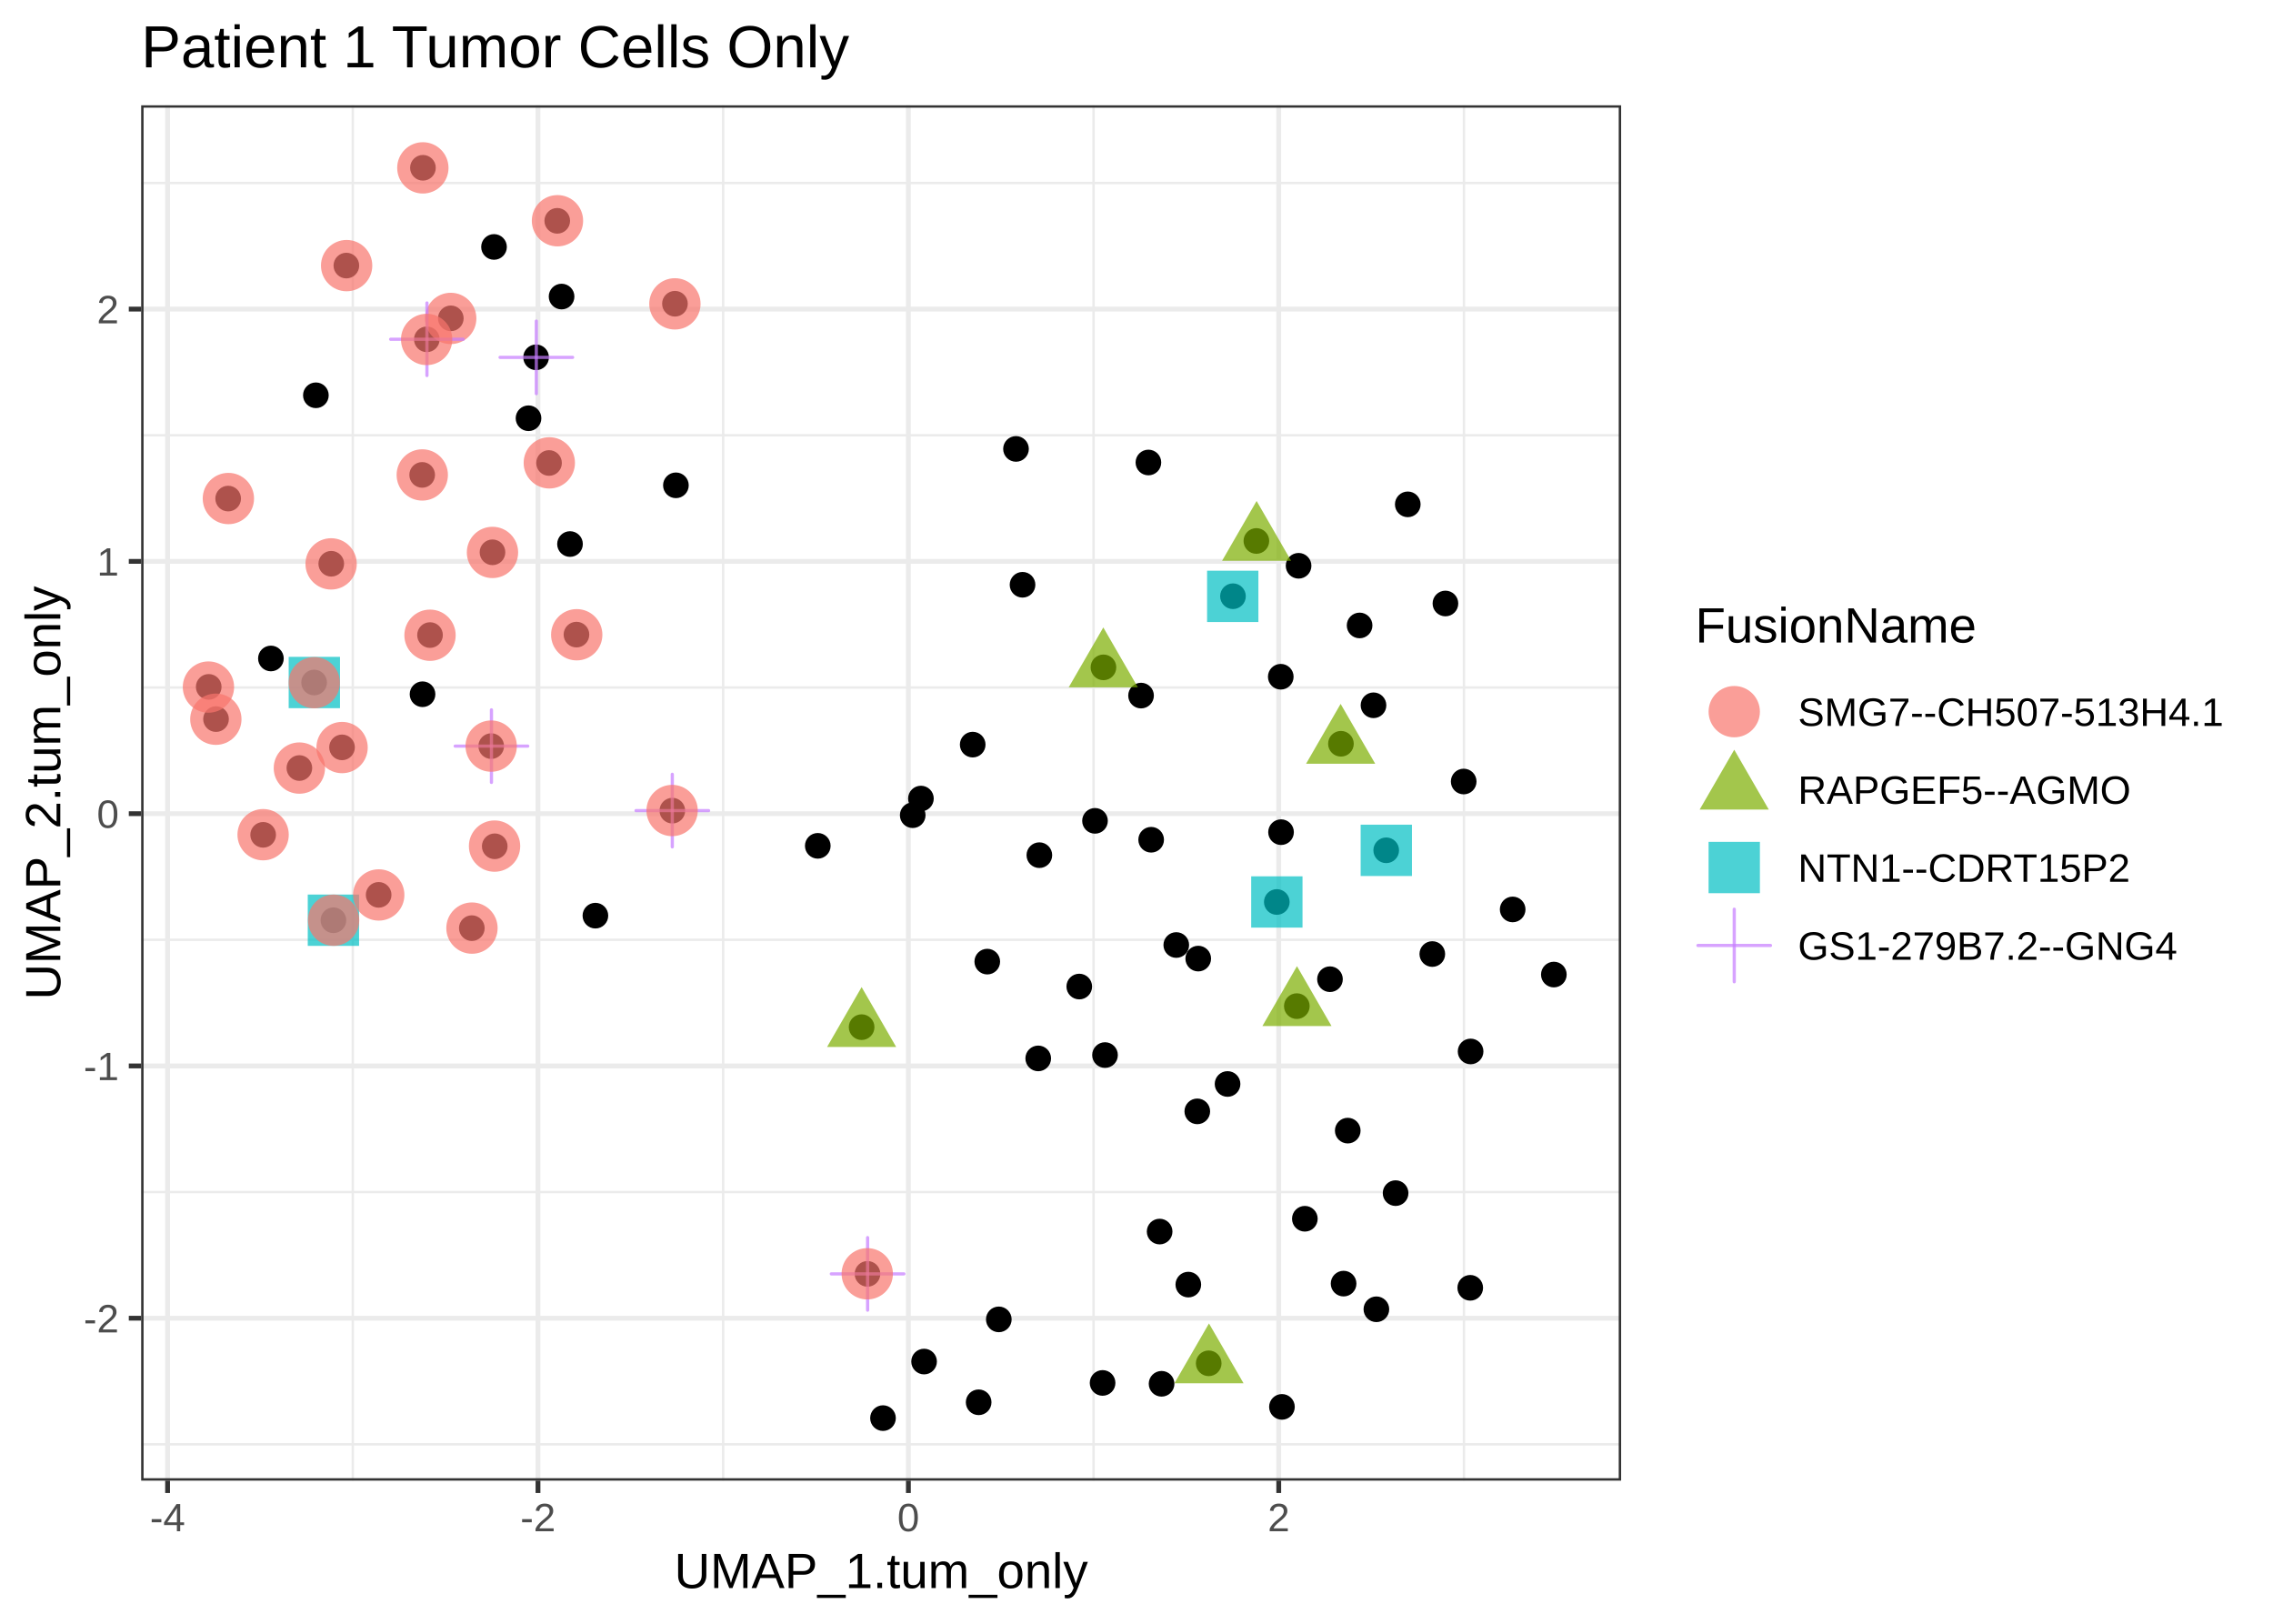
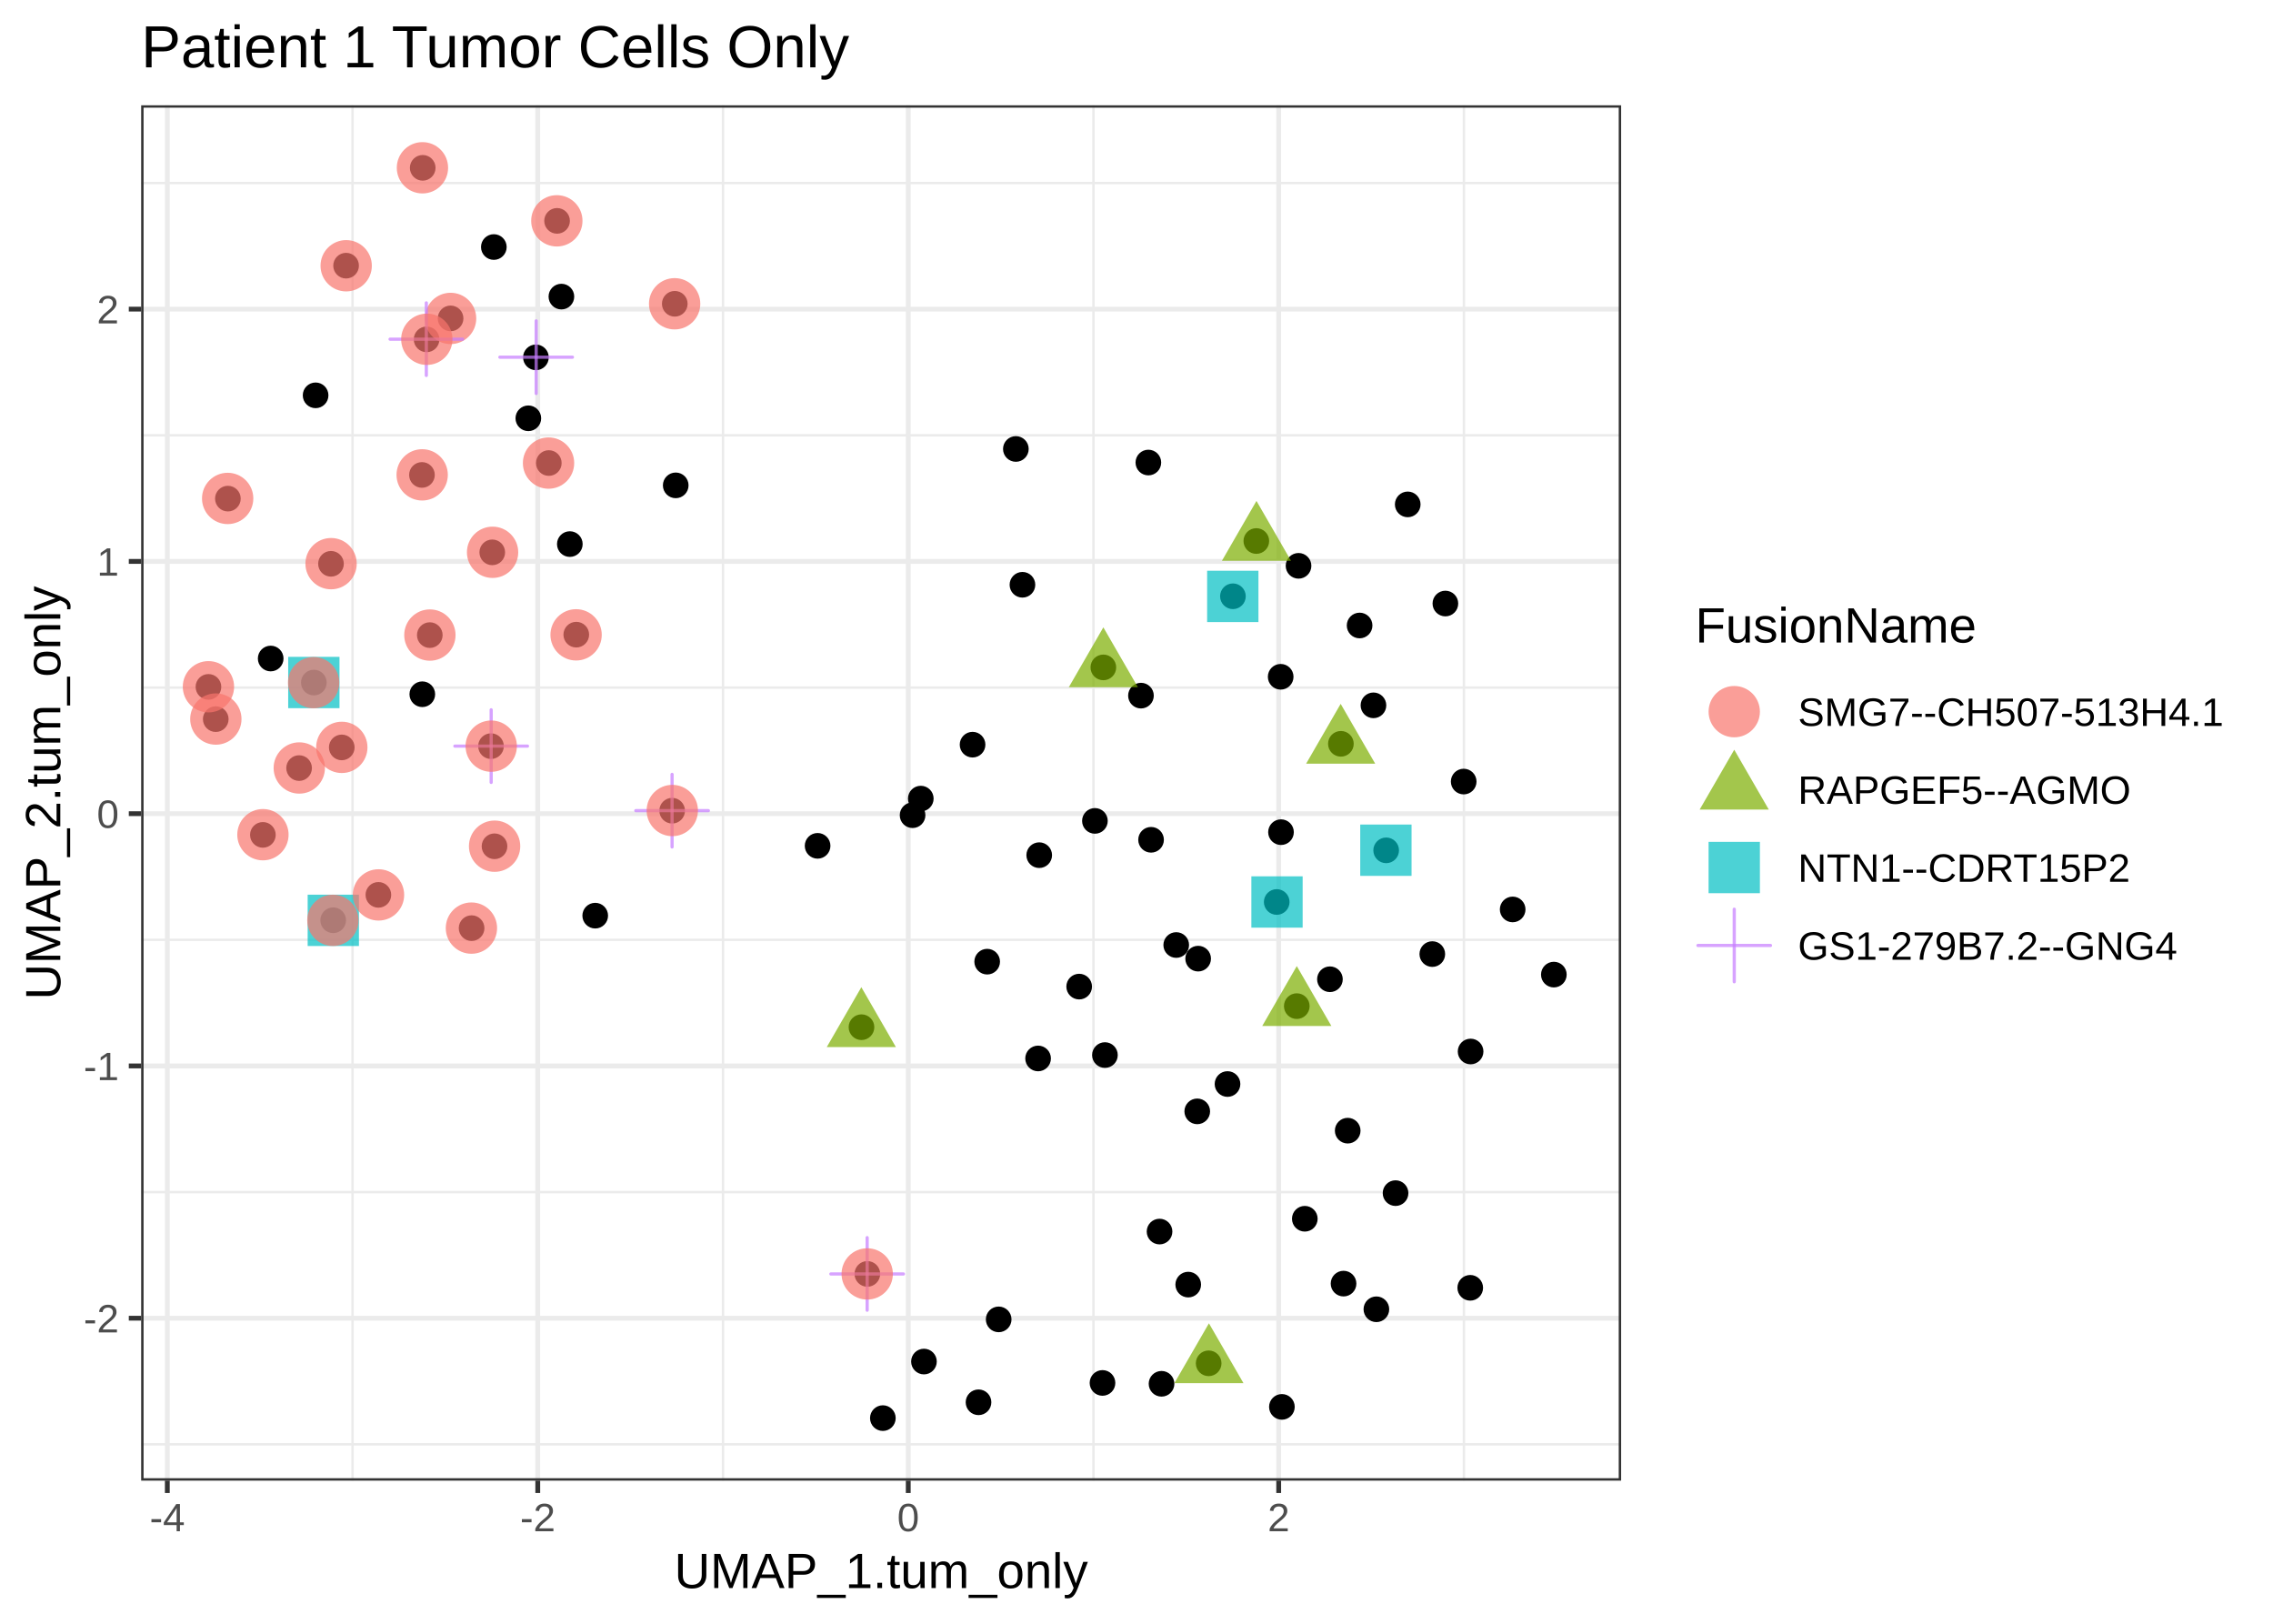
<svg xmlns="http://www.w3.org/2000/svg" class="svglite" width="504.00pt" height="360.00pt" viewBox="0 0 504.00 360.00">
  <defs>
    <style type="text/css">
    .svglite line, .svglite polyline, .svglite polygon, .svglite path, .svglite rect, .svglite circle {
      fill: none;
      stroke: #000000;
      stroke-linecap: round;
      stroke-linejoin: round;
      stroke-miterlimit: 10.00;
    }
    .svglite text {
      white-space: pre;
    }
  </style>
  </defs>
  <rect width="100%" height="100%" style="stroke: none; fill: #FFFFFF;" />
  <defs>
    <clipPath id="cpMC4wMHw1MDQuMDB8MC4wMHwzNjAuMDA=">
      <rect x="0.00" y="0.00" width="504.00" height="360.00" />
    </clipPath>
  </defs>
  <g clip-path="url(#cpMC4wMHw1MDQuMDB8MC4wMHwzNjAuMDA=)">
    <rect x="0.00" y="0.00" width="504.00" height="360.00" style="stroke-width: 1.07; stroke: #FFFFFF; fill: #FFFFFF;" />
  </g>
  <defs>
    <clipPath id="cpMzEuMzB8MzU5LjQ2fDIzLjM0fDMyOC4yNw==">
      <rect x="31.30" y="23.34" width="328.16" height="304.93" />
    </clipPath>
  </defs>
  <g clip-path="url(#cpMzEuMzB8MzU5LjQ2fDIzLjM0fDMyOC4yNw==)">
    <rect x="31.30" y="23.34" width="328.16" height="304.93" style="stroke-width: 1.07; stroke: none; fill: #FFFFFF;" />
    <polyline points="31.30,320.22 359.46,320.22 " style="stroke-width: 0.53; stroke: #EBEBEB; stroke-linecap: butt;" />
-     <polyline points="31.30,264.29 359.46,264.29 " style="stroke-width: 0.53; stroke: #EBEBEB; stroke-linecap: butt;" />
-     <polyline points="31.30,208.36 359.46,208.36 " style="stroke-width: 0.53; stroke: #EBEBEB; stroke-linecap: butt;" />
-     <polyline points="31.30,152.43 359.46,152.43 " style="stroke-width: 0.53; stroke: #EBEBEB; stroke-linecap: butt;" />
-     <polyline points="31.30,96.50 359.46,96.50 " style="stroke-width: 0.53; stroke: #EBEBEB; stroke-linecap: butt;" />
-     <polyline points="31.30,40.57 359.46,40.57 " style="stroke-width: 0.53; stroke: #EBEBEB; stroke-linecap: butt;" />
-     <polyline points="78.22,328.27 78.22,23.34 " style="stroke-width: 0.53; stroke: #EBEBEB; stroke-linecap: butt;" />
-     <polyline points="160.35,328.27 160.35,23.34 " style="stroke-width: 0.53; stroke: #EBEBEB; stroke-linecap: butt;" />
-     <polyline points="242.48,328.27 242.48,23.34 " style="stroke-width: 0.53; stroke: #EBEBEB; stroke-linecap: butt;" />
-     <polyline points="324.61,328.27 324.61,23.34 " style="stroke-width: 0.53; stroke: #EBEBEB; stroke-linecap: butt;" />
+     <polyline points="31.30,264.30 359.46,264.30 " style="stroke-width: 0.53; stroke: #EBEBEB; stroke-linecap: butt;" />
+     <polyline points="31.30,208.37 359.46,208.37 " style="stroke-width: 0.53; stroke: #EBEBEB; stroke-linecap: butt;" />
+     <polyline points="31.30,152.44 359.46,152.44 " style="stroke-width: 0.53; stroke: #EBEBEB; stroke-linecap: butt;" />
+     <polyline points="31.30,96.51 359.46,96.51 " style="stroke-width: 0.53; stroke: #EBEBEB; stroke-linecap: butt;" />
+     <polyline points="31.30,40.58 359.46,40.58 " style="stroke-width: 0.53; stroke: #EBEBEB; stroke-linecap: butt;" />
+     <polyline points="78.17,328.27 78.17,23.34 " style="stroke-width: 0.53; stroke: #EBEBEB; stroke-linecap: butt;" />
+     <polyline points="160.32,328.27 160.32,23.34 " style="stroke-width: 0.53; stroke: #EBEBEB; stroke-linecap: butt;" />
+     <polyline points="242.46,328.27 242.46,23.34 " style="stroke-width: 0.53; stroke: #EBEBEB; stroke-linecap: butt;" />
+     <polyline points="324.60,328.27 324.60,23.34 " style="stroke-width: 0.53; stroke: #EBEBEB; stroke-linecap: butt;" />
    <polyline points="31.30,292.26 359.46,292.26 " style="stroke-width: 1.07; stroke: #EBEBEB; stroke-linecap: butt;" />
    <polyline points="31.30,236.33 359.46,236.33 " style="stroke-width: 1.07; stroke: #EBEBEB; stroke-linecap: butt;" />
    <polyline points="31.30,180.40 359.46,180.40 " style="stroke-width: 1.07; stroke: #EBEBEB; stroke-linecap: butt;" />
-     <polyline points="31.30,124.46 359.46,124.46 " style="stroke-width: 1.07; stroke: #EBEBEB; stroke-linecap: butt;" />
-     <polyline points="31.30,68.53 359.46,68.53 " style="stroke-width: 1.07; stroke: #EBEBEB; stroke-linecap: butt;" />
-     <polyline points="37.16,328.27 37.16,23.34 " style="stroke-width: 1.07; stroke: #EBEBEB; stroke-linecap: butt;" />
-     <polyline points="119.29,328.27 119.29,23.34 " style="stroke-width: 1.07; stroke: #EBEBEB; stroke-linecap: butt;" />
-     <polyline points="201.42,328.27 201.42,23.34 " style="stroke-width: 1.07; stroke: #EBEBEB; stroke-linecap: butt;" />
-     <polyline points="283.54,328.27 283.54,23.34 " style="stroke-width: 1.07; stroke: #EBEBEB; stroke-linecap: butt;" />
-     <circle cx="60.07" cy="145.99" r="2.49" style="stroke-width: 0.71; fill: #000000;" />
-     <circle cx="75.84" cy="165.70" r="2.49" style="stroke-width: 0.71; fill: #000000;" />
-     <circle cx="344.54" cy="216.07" r="2.49" style="stroke-width: 0.71; fill: #000000;" />
-     <circle cx="195.79" cy="314.41" r="2.49" style="stroke-width: 0.71; fill: #000000;" />
-     <circle cx="324.55" cy="173.27" r="2.49" style="stroke-width: 0.71; fill: #000000;" />
-     <circle cx="108.92" cy="165.42" r="2.49" style="stroke-width: 0.71; fill: #000000;" />
-     <circle cx="118.87" cy="79.22" r="2.49" style="stroke-width: 0.71; fill: #000000;" />
-     <circle cx="257.13" cy="273.05" r="2.49" style="stroke-width: 0.71; fill: #000000;" />
-     <circle cx="204.90" cy="301.87" r="2.49" style="stroke-width: 0.71; fill: #000000;" />
-     <circle cx="230.46" cy="189.60" r="2.49" style="stroke-width: 0.71; fill: #000000;" />
-     <circle cx="99.96" cy="70.58" r="2.49" style="stroke-width: 0.71; fill: #000000;" />
-     <circle cx="287.94" cy="125.44" r="2.49" style="stroke-width: 0.71; fill: #000000;" />
-     <circle cx="124.52" cy="65.75" r="2.49" style="stroke-width: 0.71; fill: #000000;" />
-     <circle cx="132.02" cy="203.01" r="2.49" style="stroke-width: 0.71; fill: #000000;" />
-     <circle cx="149.08" cy="179.73" r="2.49" style="stroke-width: 0.71; fill: #000000;" />
-     <circle cx="47.90" cy="159.43" r="2.49" style="stroke-width: 0.71; fill: #000000;" />
-     <circle cx="320.50" cy="133.80" r="2.49" style="stroke-width: 0.71; fill: #000000;" />
-     <circle cx="268.01" cy="302.26" r="2.49" style="stroke-width: 0.71; fill: #000000;" />
-     <circle cx="284.05" cy="184.50" r="2.49" style="stroke-width: 0.71; fill: #000000;" />
-     <circle cx="317.59" cy="211.52" r="2.49" style="stroke-width: 0.71; fill: #000000;" />
-     <circle cx="278.58" cy="119.94" r="2.49" style="stroke-width: 0.71; fill: #000000;" />
-     <circle cx="46.28" cy="152.29" r="2.49" style="stroke-width: 0.71; fill: #000000;" />
-     <circle cx="104.62" cy="205.78" r="2.49" style="stroke-width: 0.71; fill: #000000;" />
-     <circle cx="312.15" cy="111.82" r="2.49" style="stroke-width: 0.71; fill: #000000;" />
-     <circle cx="257.56" cy="306.80" r="2.49" style="stroke-width: 0.71; fill: #000000;" />
-     <circle cx="191.05" cy="227.73" r="2.49" style="stroke-width: 0.71; fill: #000000;" />
-     <circle cx="217.00" cy="310.90" r="2.49" style="stroke-width: 0.71; fill: #000000;" />
-     <circle cx="66.38" cy="170.28" r="2.49" style="stroke-width: 0.71; fill: #000000;" />
-     <circle cx="253.01" cy="154.22" r="2.49" style="stroke-width: 0.71; fill: #000000;" />
-     <circle cx="297.33" cy="164.90" r="2.49" style="stroke-width: 0.71; fill: #000000;" />
-     <circle cx="202.38" cy="180.74" r="2.49" style="stroke-width: 0.71; fill: #000000;" />
+     <polyline points="31.30,124.47 359.46,124.47 " style="stroke-width: 1.07; stroke: #EBEBEB; stroke-linecap: butt;" />
+     <polyline points="31.30,68.54 359.46,68.54 " style="stroke-width: 1.07; stroke: #EBEBEB; stroke-linecap: butt;" />
+     <polyline points="37.10,328.27 37.10,23.34 " style="stroke-width: 1.07; stroke: #EBEBEB; stroke-linecap: butt;" />
+     <polyline points="119.24,328.27 119.24,23.34 " style="stroke-width: 1.07; stroke: #EBEBEB; stroke-linecap: butt;" />
+     <polyline points="201.39,328.27 201.39,23.34 " style="stroke-width: 1.07; stroke: #EBEBEB; stroke-linecap: butt;" />
+     <polyline points="283.53,328.27 283.53,23.34 " style="stroke-width: 1.07; stroke: #EBEBEB; stroke-linecap: butt;" />
+     <circle cx="60.02" cy="146.00" r="2.49" style="stroke-width: 0.71; fill: #000000;" />
+     <circle cx="75.78" cy="165.71" r="2.49" style="stroke-width: 0.71; fill: #000000;" />
+     <circle cx="344.54" cy="216.08" r="2.49" style="stroke-width: 0.71; fill: #000000;" />
+     <circle cx="195.76" cy="314.41" r="2.49" style="stroke-width: 0.71; fill: #000000;" />
+     <circle cx="324.55" cy="173.28" r="2.49" style="stroke-width: 0.71; fill: #000000;" />
+     <circle cx="108.87" cy="165.43" r="2.49" style="stroke-width: 0.71; fill: #000000;" />
+     <circle cx="118.83" cy="79.23" r="2.49" style="stroke-width: 0.71; fill: #000000;" />
+     <circle cx="257.11" cy="273.05" r="2.49" style="stroke-width: 0.71; fill: #000000;" />
+     <circle cx="204.87" cy="301.87" r="2.49" style="stroke-width: 0.71; fill: #000000;" />
+     <circle cx="230.43" cy="189.60" r="2.49" style="stroke-width: 0.71; fill: #000000;" />
+     <circle cx="99.91" cy="70.59" r="2.49" style="stroke-width: 0.71; fill: #000000;" />
+     <circle cx="287.93" cy="125.45" r="2.49" style="stroke-width: 0.71; fill: #000000;" />
+     <circle cx="124.48" cy="65.76" r="2.49" style="stroke-width: 0.71; fill: #000000;" />
+     <circle cx="131.98" cy="203.01" r="2.49" style="stroke-width: 0.71; fill: #000000;" />
+     <circle cx="149.04" cy="179.74" r="2.49" style="stroke-width: 0.71; fill: #000000;" />
+     <circle cx="47.84" cy="159.44" r="2.49" style="stroke-width: 0.71; fill: #000000;" />
+     <circle cx="320.49" cy="133.81" r="2.49" style="stroke-width: 0.71; fill: #000000;" />
+     <circle cx="268.00" cy="302.26" r="2.49" style="stroke-width: 0.71; fill: #000000;" />
+     <circle cx="284.04" cy="184.50" r="2.49" style="stroke-width: 0.71; fill: #000000;" />
+     <circle cx="317.59" cy="211.53" r="2.49" style="stroke-width: 0.71; fill: #000000;" />
+     <circle cx="278.57" cy="119.95" r="2.49" style="stroke-width: 0.71; fill: #000000;" />
+     <circle cx="46.22" cy="152.29" r="2.49" style="stroke-width: 0.71; fill: #000000;" />
+     <circle cx="104.57" cy="205.78" r="2.49" style="stroke-width: 0.71; fill: #000000;" />
+     <circle cx="312.14" cy="111.83" r="2.49" style="stroke-width: 0.71; fill: #000000;" />
+     <circle cx="257.55" cy="306.80" r="2.49" style="stroke-width: 0.71; fill: #000000;" />
+     <circle cx="191.02" cy="227.74" r="2.49" style="stroke-width: 0.71; fill: #000000;" />
+     <circle cx="216.97" cy="310.90" r="2.49" style="stroke-width: 0.71; fill: #000000;" />
+     <circle cx="66.32" cy="170.29" r="2.49" style="stroke-width: 0.71; fill: #000000;" />
+     <circle cx="252.99" cy="154.23" r="2.49" style="stroke-width: 0.71; fill: #000000;" />
+     <circle cx="297.32" cy="164.91" r="2.49" style="stroke-width: 0.71; fill: #000000;" />
+     <circle cx="202.35" cy="180.74" r="2.49" style="stroke-width: 0.71; fill: #000000;" />
    <circle cx="326.00" cy="285.52" r="2.49" style="stroke-width: 0.71; fill: #000000;" />
-     <circle cx="225.28" cy="99.53" r="2.49" style="stroke-width: 0.71; fill: #000000;" />
-     <circle cx="294.90" cy="217.10" r="2.49" style="stroke-width: 0.71; fill: #000000;" />
-     <circle cx="181.33" cy="187.53" r="2.49" style="stroke-width: 0.71; fill: #000000;" />
-     <circle cx="149.66" cy="67.34" r="2.49" style="stroke-width: 0.71; fill: #000000;" />
-     <circle cx="221.47" cy="292.52" r="2.49" style="stroke-width: 0.71; fill: #000000;" />
-     <circle cx="263.49" cy="284.81" r="2.49" style="stroke-width: 0.71; fill: #000000;" />
-     <circle cx="121.74" cy="102.65" r="2.49" style="stroke-width: 0.71; fill: #000000;" />
+     <circle cx="225.25" cy="99.54" r="2.49" style="stroke-width: 0.71; fill: #000000;" />
+     <circle cx="294.89" cy="217.11" r="2.49" style="stroke-width: 0.71; fill: #000000;" />
+     <circle cx="181.29" cy="187.53" r="2.49" style="stroke-width: 0.71; fill: #000000;" />
+     <circle cx="149.62" cy="67.35" r="2.49" style="stroke-width: 0.71; fill: #000000;" />
+     <circle cx="221.44" cy="292.52" r="2.49" style="stroke-width: 0.71; fill: #000000;" />
+     <circle cx="263.47" cy="284.81" r="2.49" style="stroke-width: 0.71; fill: #000000;" />
+     <circle cx="121.69" cy="102.66" r="2.49" style="stroke-width: 0.71; fill: #000000;" />
    <circle cx="335.41" cy="201.63" r="2.49" style="stroke-width: 0.71; fill: #000000;" />
-     <circle cx="93.69" cy="153.92" r="2.49" style="stroke-width: 0.71; fill: #000000;" />
-     <circle cx="244.67" cy="147.96" r="2.49" style="stroke-width: 0.71; fill: #000000;" />
-     <circle cx="245.02" cy="233.92" r="2.49" style="stroke-width: 0.71; fill: #000000;" />
-     <circle cx="94.64" cy="75.23" r="2.49" style="stroke-width: 0.71; fill: #000000;" />
-     <circle cx="123.56" cy="48.96" r="2.49" style="stroke-width: 0.71; fill: #000000;" />
-     <circle cx="73.93" cy="204.03" r="2.49" style="stroke-width: 0.71; fill: #000000;" />
-     <circle cx="109.70" cy="187.63" r="2.49" style="stroke-width: 0.71; fill: #000000;" />
-     <circle cx="307.37" cy="188.52" r="2.49" style="stroke-width: 0.71; fill: #000000;" />
-     <circle cx="304.55" cy="156.37" r="2.49" style="stroke-width: 0.71; fill: #000000;" />
-     <circle cx="265.69" cy="212.53" r="2.49" style="stroke-width: 0.71; fill: #000000;" />
-     <circle cx="260.82" cy="209.52" r="2.49" style="stroke-width: 0.71; fill: #000000;" />
-     <circle cx="127.82" cy="140.70" r="2.49" style="stroke-width: 0.71; fill: #000000;" />
-     <circle cx="309.45" cy="264.53" r="2.49" style="stroke-width: 0.71; fill: #000000;" />
-     <circle cx="93.61" cy="105.29" r="2.49" style="stroke-width: 0.71; fill: #000000;" />
-     <circle cx="226.73" cy="129.65" r="2.49" style="stroke-width: 0.71; fill: #000000;" />
-     <circle cx="109.54" cy="54.75" r="2.49" style="stroke-width: 0.71; fill: #000000;" />
-     <circle cx="149.87" cy="107.60" r="2.49" style="stroke-width: 0.71; fill: #000000;" />
-     <circle cx="287.55" cy="223.07" r="2.49" style="stroke-width: 0.71; fill: #000000;" />
-     <circle cx="76.80" cy="58.88" r="2.49" style="stroke-width: 0.71; fill: #000000;" />
-     <circle cx="289.33" cy="270.21" r="2.49" style="stroke-width: 0.71; fill: #000000;" />
-     <circle cx="255.25" cy="186.18" r="2.49" style="stroke-width: 0.71; fill: #000000;" />
-     <circle cx="272.19" cy="240.33" r="2.49" style="stroke-width: 0.71; fill: #000000;" />
-     <circle cx="298.84" cy="250.67" r="2.49" style="stroke-width: 0.71; fill: #000000;" />
-     <circle cx="265.48" cy="246.40" r="2.49" style="stroke-width: 0.71; fill: #000000;" />
-     <circle cx="109.20" cy="122.45" r="2.49" style="stroke-width: 0.71; fill: #000000;" />
-     <circle cx="297.92" cy="284.59" r="2.49" style="stroke-width: 0.71; fill: #000000;" />
-     <circle cx="73.45" cy="124.99" r="2.49" style="stroke-width: 0.71; fill: #000000;" />
-     <circle cx="239.31" cy="218.73" r="2.49" style="stroke-width: 0.71; fill: #000000;" />
-     <circle cx="301.47" cy="138.67" r="2.49" style="stroke-width: 0.71; fill: #000000;" />
-     <circle cx="117.19" cy="92.73" r="2.49" style="stroke-width: 0.71; fill: #000000;" />
-     <circle cx="218.91" cy="213.20" r="2.49" style="stroke-width: 0.71; fill: #000000;" />
-     <circle cx="70.04" cy="87.64" r="2.49" style="stroke-width: 0.71; fill: #000000;" />
-     <circle cx="58.35" cy="185.09" r="2.49" style="stroke-width: 0.71; fill: #000000;" />
-     <circle cx="95.35" cy="140.80" r="2.49" style="stroke-width: 0.71; fill: #000000;" />
-     <circle cx="50.59" cy="110.54" r="2.49" style="stroke-width: 0.71; fill: #000000;" />
-     <circle cx="242.80" cy="181.99" r="2.49" style="stroke-width: 0.71; fill: #000000;" />
-     <circle cx="230.21" cy="234.66" r="2.49" style="stroke-width: 0.71; fill: #000000;" />
-     <circle cx="204.20" cy="177.05" r="2.49" style="stroke-width: 0.71; fill: #000000;" />
-     <circle cx="83.96" cy="198.40" r="2.49" style="stroke-width: 0.71; fill: #000000;" />
-     <circle cx="126.39" cy="120.62" r="2.49" style="stroke-width: 0.71; fill: #000000;" />
-     <circle cx="273.39" cy="132.19" r="2.49" style="stroke-width: 0.71; fill: #000000;" />
-     <circle cx="254.64" cy="102.54" r="2.49" style="stroke-width: 0.71; fill: #000000;" />
-     <circle cx="326.08" cy="233.12" r="2.49" style="stroke-width: 0.71; fill: #000000;" />
-     <circle cx="284.25" cy="311.92" r="2.49" style="stroke-width: 0.71; fill: #000000;" />
-     <circle cx="283.11" cy="199.98" r="2.49" style="stroke-width: 0.71; fill: #000000;" />
-     <circle cx="93.78" cy="37.20" r="2.49" style="stroke-width: 0.71; fill: #000000;" />
+     <circle cx="93.64" cy="153.92" r="2.49" style="stroke-width: 0.71; fill: #000000;" />
+     <circle cx="244.65" cy="147.97" r="2.49" style="stroke-width: 0.71; fill: #000000;" />
+     <circle cx="245.00" cy="233.92" r="2.49" style="stroke-width: 0.71; fill: #000000;" />
+     <circle cx="94.59" cy="75.24" r="2.49" style="stroke-width: 0.71; fill: #000000;" />
+     <circle cx="123.52" cy="48.97" r="2.49" style="stroke-width: 0.71; fill: #000000;" />
+     <circle cx="73.88" cy="204.03" r="2.49" style="stroke-width: 0.71; fill: #000000;" />
+     <circle cx="109.65" cy="187.63" r="2.49" style="stroke-width: 0.71; fill: #000000;" />
+     <circle cx="307.36" cy="188.53" r="2.49" style="stroke-width: 0.71; fill: #000000;" />
+     <circle cx="304.54" cy="156.38" r="2.49" style="stroke-width: 0.71; fill: #000000;" />
+     <circle cx="265.67" cy="212.54" r="2.49" style="stroke-width: 0.71; fill: #000000;" />
+     <circle cx="260.81" cy="209.52" r="2.49" style="stroke-width: 0.71; fill: #000000;" />
+     <circle cx="127.78" cy="140.71" r="2.49" style="stroke-width: 0.71; fill: #000000;" />
+     <circle cx="309.44" cy="264.53" r="2.49" style="stroke-width: 0.71; fill: #000000;" />
+     <circle cx="93.56" cy="105.30" r="2.49" style="stroke-width: 0.71; fill: #000000;" />
+     <circle cx="226.71" cy="129.65" r="2.49" style="stroke-width: 0.71; fill: #000000;" />
+     <circle cx="109.50" cy="54.77" r="2.49" style="stroke-width: 0.71; fill: #000000;" />
+     <circle cx="149.83" cy="107.61" r="2.49" style="stroke-width: 0.71; fill: #000000;" />
+     <circle cx="287.54" cy="223.07" r="2.49" style="stroke-width: 0.71; fill: #000000;" />
+     <circle cx="76.74" cy="58.90" r="2.49" style="stroke-width: 0.71; fill: #000000;" />
+     <circle cx="289.32" cy="270.21" r="2.49" style="stroke-width: 0.71; fill: #000000;" />
+     <circle cx="255.23" cy="186.19" r="2.49" style="stroke-width: 0.71; fill: #000000;" />
+     <circle cx="272.18" cy="240.34" r="2.49" style="stroke-width: 0.71; fill: #000000;" />
+     <circle cx="298.83" cy="250.68" r="2.49" style="stroke-width: 0.71; fill: #000000;" />
+     <circle cx="265.47" cy="246.40" r="2.49" style="stroke-width: 0.71; fill: #000000;" />
+     <circle cx="109.15" cy="122.46" r="2.49" style="stroke-width: 0.71; fill: #000000;" />
+     <circle cx="297.91" cy="284.59" r="2.49" style="stroke-width: 0.71; fill: #000000;" />
+     <circle cx="73.39" cy="125.00" r="2.49" style="stroke-width: 0.71; fill: #000000;" />
+     <circle cx="239.29" cy="218.74" r="2.49" style="stroke-width: 0.71; fill: #000000;" />
+     <circle cx="301.47" cy="138.68" r="2.49" style="stroke-width: 0.71; fill: #000000;" />
+     <circle cx="117.15" cy="92.74" r="2.49" style="stroke-width: 0.71; fill: #000000;" />
+     <circle cx="218.89" cy="213.21" r="2.49" style="stroke-width: 0.71; fill: #000000;" />
+     <circle cx="69.98" cy="87.65" r="2.49" style="stroke-width: 0.71; fill: #000000;" />
+     <circle cx="58.29" cy="185.10" r="2.49" style="stroke-width: 0.71; fill: #000000;" />
+     <circle cx="95.30" cy="140.81" r="2.49" style="stroke-width: 0.71; fill: #000000;" />
+     <circle cx="50.53" cy="110.55" r="2.49" style="stroke-width: 0.71; fill: #000000;" />
+     <circle cx="242.78" cy="182.00" r="2.49" style="stroke-width: 0.71; fill: #000000;" />
+     <circle cx="230.18" cy="234.67" r="2.49" style="stroke-width: 0.71; fill: #000000;" />
+     <circle cx="204.17" cy="177.06" r="2.49" style="stroke-width: 0.71; fill: #000000;" />
+     <circle cx="83.90" cy="198.40" r="2.49" style="stroke-width: 0.71; fill: #000000;" />
+     <circle cx="126.35" cy="120.63" r="2.49" style="stroke-width: 0.71; fill: #000000;" />
+     <circle cx="273.38" cy="132.20" r="2.49" style="stroke-width: 0.71; fill: #000000;" />
+     <circle cx="254.63" cy="102.55" r="2.49" style="stroke-width: 0.71; fill: #000000;" />
+     <circle cx="326.08" cy="233.13" r="2.49" style="stroke-width: 0.71; fill: #000000;" />
+     <circle cx="284.24" cy="311.92" r="2.49" style="stroke-width: 0.71; fill: #000000;" />
+     <circle cx="283.09" cy="199.98" r="2.49" style="stroke-width: 0.71; fill: #000000;" />
+     <circle cx="93.73" cy="37.21" r="2.49" style="stroke-width: 0.71; fill: #000000;" />
    <circle cx="305.19" cy="290.28" r="2.49" style="stroke-width: 0.71; fill: #000000;" />
-     <circle cx="69.65" cy="151.32" r="2.49" style="stroke-width: 0.71; fill: #000000;" />
-     <circle cx="215.68" cy="165.09" r="2.49" style="stroke-width: 0.71; fill: #000000;" />
-     <circle cx="244.48" cy="306.61" r="2.49" style="stroke-width: 0.71; fill: #000000;" />
-     <circle cx="192.35" cy="282.43" r="2.49" style="stroke-width: 0.71; fill: #000000;" />
-     <circle cx="283.99" cy="150.04" r="2.49" style="stroke-width: 0.71; fill: #000000;" />
-     <circle cx="75.85" cy="165.74" r="5.69" style="stroke-width: 0.71; stroke: none; fill: #F8766D; fill-opacity: 0.70;" />
-     <line x1="100.93" y1="165.42" x2="117.02" y2="165.42" style="stroke-width: 0.71; stroke: #C77CFF; stroke-opacity: 0.70;" />
-     <line x1="108.97" y1="173.47" x2="108.97" y2="157.38" style="stroke-width: 0.71; stroke: #C77CFF; stroke-opacity: 0.70;" />
-     <circle cx="108.91" cy="165.42" r="5.69" style="stroke-width: 0.71; stroke: none; fill: #F8766D; fill-opacity: 0.70;" />
-     <line x1="110.88" y1="79.23" x2="126.97" y2="79.23" style="stroke-width: 0.71; stroke: #C77CFF; stroke-opacity: 0.70;" />
-     <line x1="118.92" y1="87.28" x2="118.92" y2="71.19" style="stroke-width: 0.71; stroke: #C77CFF; stroke-opacity: 0.70;" />
-     <circle cx="99.94" cy="70.60" r="5.69" style="stroke-width: 0.71; stroke: none; fill: #F8766D; fill-opacity: 0.70;" />
-     <line x1="141.03" y1="179.72" x2="157.12" y2="179.72" style="stroke-width: 0.71; stroke: #C77CFF; stroke-opacity: 0.70;" />
-     <line x1="149.07" y1="187.76" x2="149.07" y2="171.67" style="stroke-width: 0.71; stroke: #C77CFF; stroke-opacity: 0.70;" />
-     <circle cx="149.03" cy="179.70" r="5.69" style="stroke-width: 0.71; stroke: none; fill: #F8766D; fill-opacity: 0.70;" />
-     <circle cx="47.86" cy="159.46" r="5.69" style="stroke-width: 0.71; stroke: none; fill: #F8766D; fill-opacity: 0.70;" />
-     <polygon points="268.07,293.42 275.74,306.69 260.41,306.69 " style="stroke-width: 0.71; stroke: none; fill: #7CAE00; fill-opacity: 0.70;" />
-     <polygon points="278.63,111.07 286.29,124.34 270.97,124.34 " style="stroke-width: 0.71; stroke: none; fill: #7CAE00; fill-opacity: 0.70;" />
-     <circle cx="46.22" cy="152.33" r="5.69" style="stroke-width: 0.71; stroke: none; fill: #F8766D; fill-opacity: 0.70;" />
-     <circle cx="104.65" cy="205.77" r="5.69" style="stroke-width: 0.71; stroke: none; fill: #F8766D; fill-opacity: 0.70;" />
-     <polygon points="191.05,218.85 198.71,232.12 183.39,232.12 " style="stroke-width: 0.71; stroke: none; fill: #7CAE00; fill-opacity: 0.70;" />
-     <circle cx="66.38" cy="170.29" r="5.69" style="stroke-width: 0.71; stroke: none; fill: #F8766D; fill-opacity: 0.70;" />
-     <polygon points="297.26,156.06 304.93,169.33 289.60,169.33 " style="stroke-width: 0.71; stroke: none; fill: #7CAE00; fill-opacity: 0.70;" />
-     <circle cx="149.65" cy="67.37" r="5.69" style="stroke-width: 0.71; stroke: none; fill: #F8766D; fill-opacity: 0.70;" />
-     <circle cx="121.80" cy="102.62" r="5.69" style="stroke-width: 0.71; stroke: none; fill: #F8766D; fill-opacity: 0.70;" />
-     <polygon points="244.64,139.11 252.30,152.38 236.97,152.38 " style="stroke-width: 0.71; stroke: none; fill: #7CAE00; fill-opacity: 0.70;" />
-     <line x1="86.62" y1="75.22" x2="102.72" y2="75.22" style="stroke-width: 0.71; stroke: #C77CFF; stroke-opacity: 0.70;" />
-     <line x1="94.67" y1="83.26" x2="94.67" y2="67.17" style="stroke-width: 0.71; stroke: #C77CFF; stroke-opacity: 0.70;" />
-     <circle cx="94.60" cy="75.26" r="5.69" style="stroke-width: 0.71; stroke: none; fill: #F8766D; fill-opacity: 0.70;" />
-     <circle cx="123.61" cy="48.94" r="5.69" style="stroke-width: 0.71; stroke: none; fill: #F8766D; fill-opacity: 0.70;" />
-     <polygon points="68.24,209.71 79.62,209.71 79.62,198.33 68.24,198.33 " style="stroke-width: 0.71; stroke: none; fill: #00BFC4; fill-opacity: 0.70;" />
-     <circle cx="73.97" cy="204.02" r="5.69" style="stroke-width: 0.71; stroke: none; fill: #F8766D; fill-opacity: 0.70;" />
-     <circle cx="109.66" cy="187.59" r="5.69" style="stroke-width: 0.71; stroke: none; fill: #F8766D; fill-opacity: 0.70;" />
-     <polygon points="301.70,194.22 313.08,194.22 313.08,182.84 301.70,182.84 " style="stroke-width: 0.71; stroke: none; fill: #00BFC4; fill-opacity: 0.70;" />
-     <circle cx="127.88" cy="140.73" r="5.69" style="stroke-width: 0.71; stroke: none; fill: #F8766D; fill-opacity: 0.70;" />
-     <circle cx="93.63" cy="105.30" r="5.69" style="stroke-width: 0.71; stroke: none; fill: #F8766D; fill-opacity: 0.70;" />
-     <polygon points="287.58,214.21 295.24,227.48 279.92,227.48 " style="stroke-width: 0.71; stroke: none; fill: #7CAE00; fill-opacity: 0.70;" />
-     <circle cx="76.86" cy="58.89" r="5.69" style="stroke-width: 0.71; stroke: none; fill: #F8766D; fill-opacity: 0.70;" />
-     <circle cx="109.20" cy="122.48" r="5.69" style="stroke-width: 0.71; stroke: none; fill: #F8766D; fill-opacity: 0.70;" />
-     <circle cx="73.42" cy="125.02" r="5.69" style="stroke-width: 0.71; stroke: none; fill: #F8766D; fill-opacity: 0.70;" />
-     <circle cx="58.34" cy="185.06" r="5.69" style="stroke-width: 0.71; stroke: none; fill: #F8766D; fill-opacity: 0.70;" />
-     <circle cx="95.35" cy="140.84" r="5.69" style="stroke-width: 0.71; stroke: none; fill: #F8766D; fill-opacity: 0.70;" />
-     <circle cx="50.64" cy="110.53" r="5.69" style="stroke-width: 0.71; stroke: none; fill: #F8766D; fill-opacity: 0.70;" />
-     <circle cx="83.98" cy="198.42" r="5.69" style="stroke-width: 0.71; stroke: none; fill: #F8766D; fill-opacity: 0.70;" />
-     <polygon points="267.65,137.91 279.03,137.91 279.03,126.53 267.65,126.53 " style="stroke-width: 0.71; stroke: none; fill: #00BFC4; fill-opacity: 0.70;" />
-     <polygon points="277.43,205.66 288.81,205.66 288.81,194.29 277.43,194.29 " style="stroke-width: 0.71; stroke: none; fill: #00BFC4; fill-opacity: 0.70;" />
-     <circle cx="93.76" cy="37.22" r="5.69" style="stroke-width: 0.71; stroke: none; fill: #F8766D; fill-opacity: 0.70;" />
-     <polygon points="64.01,157.01 75.39,157.01 75.39,145.63 64.01,145.63 " style="stroke-width: 0.71; stroke: none; fill: #00BFC4; fill-opacity: 0.70;" />
-     <circle cx="69.68" cy="151.36" r="5.69" style="stroke-width: 0.71; stroke: none; fill: #F8766D; fill-opacity: 0.70;" />
-     <line x1="184.33" y1="282.43" x2="200.42" y2="282.43" style="stroke-width: 0.71; stroke: #C77CFF; stroke-opacity: 0.70;" />
-     <line x1="192.38" y1="290.48" x2="192.38" y2="274.39" style="stroke-width: 0.71; stroke: #C77CFF; stroke-opacity: 0.70;" />
-     <circle cx="192.30" cy="282.41" r="5.69" style="stroke-width: 0.71; stroke: none; fill: #F8766D; fill-opacity: 0.70;" />
+     <circle cx="69.59" cy="151.33" r="2.49" style="stroke-width: 0.71; fill: #000000;" />
+     <circle cx="215.65" cy="165.10" r="2.49" style="stroke-width: 0.71; fill: #000000;" />
+     <circle cx="244.46" cy="306.61" r="2.49" style="stroke-width: 0.71; fill: #000000;" />
+     <circle cx="192.32" cy="282.44" r="2.49" style="stroke-width: 0.71; fill: #000000;" />
+     <circle cx="283.97" cy="150.05" r="2.49" style="stroke-width: 0.71; fill: #000000;" />
+     <circle cx="75.79" cy="165.70" r="5.69" style="stroke-width: 0.71; stroke: none; fill: #F8766D; fill-opacity: 0.70;" />
+     <line x1="100.86" y1="165.42" x2="116.96" y2="165.42" style="stroke-width: 0.71; stroke: #C77CFF; stroke-opacity: 0.70;" />
+     <line x1="108.91" y1="173.47" x2="108.91" y2="157.37" style="stroke-width: 0.71; stroke: #C77CFF; stroke-opacity: 0.70;" />
+     <circle cx="108.92" cy="165.43" r="5.69" style="stroke-width: 0.71; stroke: none; fill: #F8766D; fill-opacity: 0.70;" />
+     <line x1="110.84" y1="79.19" x2="126.93" y2="79.19" style="stroke-width: 0.71; stroke: #C77CFF; stroke-opacity: 0.70;" />
+     <line x1="118.89" y1="87.24" x2="118.89" y2="71.14" style="stroke-width: 0.71; stroke: #C77CFF; stroke-opacity: 0.70;" />
+     <circle cx="99.91" cy="70.60" r="5.69" style="stroke-width: 0.71; stroke: none; fill: #F8766D; fill-opacity: 0.70;" />
+     <line x1="140.98" y1="179.73" x2="157.07" y2="179.73" style="stroke-width: 0.71; stroke: #C77CFF; stroke-opacity: 0.70;" />
+     <line x1="149.02" y1="187.78" x2="149.02" y2="171.69" style="stroke-width: 0.71; stroke: #C77CFF; stroke-opacity: 0.70;" />
+     <circle cx="149.07" cy="179.70" r="5.69" style="stroke-width: 0.71; stroke: none; fill: #F8766D; fill-opacity: 0.70;" />
+     <circle cx="47.86" cy="159.42" r="5.69" style="stroke-width: 0.71; stroke: none; fill: #F8766D; fill-opacity: 0.70;" />
+     <polygon points="268.06,293.39 275.72,306.66 260.40,306.66 " style="stroke-width: 0.71; stroke: none; fill: #7CAE00; fill-opacity: 0.70;" />
+     <polygon points="278.60,111.06 286.26,124.33 270.94,124.33 " style="stroke-width: 0.71; stroke: none; fill: #7CAE00; fill-opacity: 0.70;" />
+     <circle cx="46.22" cy="152.26" r="5.69" style="stroke-width: 0.71; stroke: none; fill: #F8766D; fill-opacity: 0.70;" />
+     <circle cx="104.53" cy="205.77" r="5.69" style="stroke-width: 0.71; stroke: none; fill: #F8766D; fill-opacity: 0.70;" />
+     <polygon points="190.99,218.87 198.65,232.15 183.32,232.15 " style="stroke-width: 0.71; stroke: none; fill: #7CAE00; fill-opacity: 0.70;" />
+     <circle cx="66.36" cy="170.27" r="5.69" style="stroke-width: 0.71; stroke: none; fill: #F8766D; fill-opacity: 0.70;" />
+     <polygon points="297.27,156.05 304.93,169.32 289.61,169.32 " style="stroke-width: 0.71; stroke: none; fill: #7CAE00; fill-opacity: 0.70;" />
+     <circle cx="149.59" cy="67.35" r="5.69" style="stroke-width: 0.71; stroke: none; fill: #F8766D; fill-opacity: 0.70;" />
+     <circle cx="121.63" cy="102.67" r="5.69" style="stroke-width: 0.71; stroke: none; fill: #F8766D; fill-opacity: 0.70;" />
+     <polygon points="244.65,139.09 252.31,152.36 236.99,152.36 " style="stroke-width: 0.71; stroke: none; fill: #7CAE00; fill-opacity: 0.70;" />
+     <line x1="86.49" y1="75.20" x2="102.58" y2="75.20" style="stroke-width: 0.71; stroke: #C77CFF; stroke-opacity: 0.70;" />
+     <line x1="94.53" y1="83.24" x2="94.53" y2="67.15" style="stroke-width: 0.71; stroke: #C77CFF; stroke-opacity: 0.70;" />
+     <circle cx="94.64" cy="75.22" r="5.69" style="stroke-width: 0.71; stroke: none; fill: #F8766D; fill-opacity: 0.70;" />
+     <circle cx="123.47" cy="48.96" r="5.69" style="stroke-width: 0.71; stroke: none; fill: #F8766D; fill-opacity: 0.70;" />
+     <polygon points="68.22,209.74 79.59,209.74 79.59,198.36 68.22,198.36 " style="stroke-width: 0.71; stroke: none; fill: #00BFC4; fill-opacity: 0.70;" />
+     <circle cx="73.81" cy="204.05" r="5.69" style="stroke-width: 0.71; stroke: none; fill: #F8766D; fill-opacity: 0.70;" />
+     <circle cx="109.67" cy="187.61" r="5.69" style="stroke-width: 0.71; stroke: none; fill: #F8766D; fill-opacity: 0.70;" />
+     <polygon points="301.61,194.19 312.99,194.19 312.99,182.81 301.61,182.81 " style="stroke-width: 0.71; stroke: none; fill: #00BFC4; fill-opacity: 0.70;" />
+     <circle cx="127.74" cy="140.75" r="5.69" style="stroke-width: 0.71; stroke: none; fill: #F8766D; fill-opacity: 0.70;" />
+     <circle cx="93.61" cy="105.28" r="5.69" style="stroke-width: 0.71; stroke: none; fill: #F8766D; fill-opacity: 0.70;" />
+     <polygon points="287.54,214.19 295.21,227.47 279.88,227.47 " style="stroke-width: 0.71; stroke: none; fill: #7CAE00; fill-opacity: 0.70;" />
+     <circle cx="76.76" cy="58.92" r="5.69" style="stroke-width: 0.71; stroke: none; fill: #F8766D; fill-opacity: 0.70;" />
+     <circle cx="109.22" cy="122.45" r="5.69" style="stroke-width: 0.71; stroke: none; fill: #F8766D; fill-opacity: 0.70;" />
+     <circle cx="73.41" cy="124.97" r="5.69" style="stroke-width: 0.71; stroke: none; fill: #F8766D; fill-opacity: 0.70;" />
+     <circle cx="58.30" cy="185.06" r="5.69" style="stroke-width: 0.71; stroke: none; fill: #F8766D; fill-opacity: 0.70;" />
+     <circle cx="95.32" cy="140.80" r="5.69" style="stroke-width: 0.71; stroke: none; fill: #F8766D; fill-opacity: 0.70;" />
+     <circle cx="50.48" cy="110.51" r="5.69" style="stroke-width: 0.71; stroke: none; fill: #F8766D; fill-opacity: 0.70;" />
+     <circle cx="83.93" cy="198.41" r="5.69" style="stroke-width: 0.71; stroke: none; fill: #F8766D; fill-opacity: 0.70;" />
+     <polygon points="267.66,137.92 279.04,137.92 279.04,126.54 267.66,126.54 " style="stroke-width: 0.71; stroke: none; fill: #00BFC4; fill-opacity: 0.70;" />
+     <polygon points="277.47,205.67 288.84,205.67 288.84,194.29 277.47,194.29 " style="stroke-width: 0.71; stroke: none; fill: #00BFC4; fill-opacity: 0.70;" />
+     <circle cx="93.67" cy="37.20" r="5.69" style="stroke-width: 0.71; stroke: none; fill: #F8766D; fill-opacity: 0.70;" />
+     <polygon points="63.90,157.01 75.28,157.01 75.28,145.63 63.90,145.63 " style="stroke-width: 0.71; stroke: none; fill: #00BFC4; fill-opacity: 0.70;" />
+     <circle cx="69.54" cy="151.35" r="5.69" style="stroke-width: 0.71; stroke: none; fill: #F8766D; fill-opacity: 0.70;" />
+     <line x1="184.23" y1="282.45" x2="200.32" y2="282.45" style="stroke-width: 0.71; stroke: #C77CFF; stroke-opacity: 0.70;" />
+     <line x1="192.28" y1="290.49" x2="192.28" y2="274.40" style="stroke-width: 0.71; stroke: #C77CFF; stroke-opacity: 0.70;" />
+     <circle cx="192.29" cy="282.44" r="5.69" style="stroke-width: 0.71; stroke: none; fill: #F8766D; fill-opacity: 0.70;" />
    <rect x="31.30" y="23.34" width="328.16" height="304.93" style="stroke-width: 1.07; stroke: #333333;" />
  </g>
  <g clip-path="url(#cpMC4wMHw1MDQuMDB8MC4wMHwzNjAuMDA=)">
    <text x="26.37" y="295.41" text-anchor="end" style="font-size: 8.80px;fill: #4D4D4D; font-family: &quot;Arial&quot;;" textLength="7.83px" lengthAdjust="spacingAndGlyphs">-2</text>
    <text x="26.37" y="239.48" text-anchor="end" style="font-size: 8.80px;fill: #4D4D4D; font-family: &quot;Arial&quot;;" textLength="7.83px" lengthAdjust="spacingAndGlyphs">-1</text>
-     <text x="26.37" y="183.55" text-anchor="end" style="font-size: 8.80px;fill: #4D4D4D; font-family: &quot;Arial&quot;;" textLength="4.90px" lengthAdjust="spacingAndGlyphs">0</text>
-     <text x="26.37" y="127.62" text-anchor="end" style="font-size: 8.80px;fill: #4D4D4D; font-family: &quot;Arial&quot;;" textLength="4.90px" lengthAdjust="spacingAndGlyphs">1</text>
-     <text x="26.37" y="71.69" text-anchor="end" style="font-size: 8.80px;fill: #4D4D4D; font-family: &quot;Arial&quot;;" textLength="4.90px" lengthAdjust="spacingAndGlyphs">2</text>
+     <text x="26.37" y="183.56" text-anchor="end" style="font-size: 8.80px;fill: #4D4D4D; font-family: &quot;Arial&quot;;" textLength="4.90px" lengthAdjust="spacingAndGlyphs">0</text>
+     <text x="26.37" y="127.63" text-anchor="end" style="font-size: 8.80px;fill: #4D4D4D; font-family: &quot;Arial&quot;;" textLength="4.90px" lengthAdjust="spacingAndGlyphs">1</text>
+     <text x="26.37" y="71.70" text-anchor="end" style="font-size: 8.80px;fill: #4D4D4D; font-family: &quot;Arial&quot;;" textLength="4.90px" lengthAdjust="spacingAndGlyphs">2</text>
    <polyline points="28.56,292.26 31.30,292.26 " style="stroke-width: 1.07; stroke: #333333; stroke-linecap: butt;" />
    <polyline points="28.56,236.33 31.30,236.33 " style="stroke-width: 1.07; stroke: #333333; stroke-linecap: butt;" />
    <polyline points="28.56,180.40 31.30,180.40 " style="stroke-width: 1.07; stroke: #333333; stroke-linecap: butt;" />
-     <polyline points="28.56,124.46 31.30,124.46 " style="stroke-width: 1.07; stroke: #333333; stroke-linecap: butt;" />
-     <polyline points="28.56,68.53 31.30,68.53 " style="stroke-width: 1.07; stroke: #333333; stroke-linecap: butt;" />
-     <polyline points="37.16,331.01 37.16,328.27 " style="stroke-width: 1.07; stroke: #333333; stroke-linecap: butt;" />
-     <polyline points="119.29,331.01 119.29,328.27 " style="stroke-width: 1.07; stroke: #333333; stroke-linecap: butt;" />
-     <polyline points="201.42,331.01 201.42,328.27 " style="stroke-width: 1.07; stroke: #333333; stroke-linecap: butt;" />
-     <polyline points="283.54,331.01 283.54,328.27 " style="stroke-width: 1.07; stroke: #333333; stroke-linecap: butt;" />
-     <text x="37.16" y="339.50" text-anchor="middle" style="font-size: 8.80px;fill: #4D4D4D; font-family: &quot;Arial&quot;;" textLength="7.83px" lengthAdjust="spacingAndGlyphs">-4</text>
-     <text x="119.29" y="339.50" text-anchor="middle" style="font-size: 8.80px;fill: #4D4D4D; font-family: &quot;Arial&quot;;" textLength="7.83px" lengthAdjust="spacingAndGlyphs">-2</text>
-     <text x="201.42" y="339.50" text-anchor="middle" style="font-size: 8.80px;fill: #4D4D4D; font-family: &quot;Arial&quot;;" textLength="4.90px" lengthAdjust="spacingAndGlyphs">0</text>
-     <text x="283.54" y="339.50" text-anchor="middle" style="font-size: 8.80px;fill: #4D4D4D; font-family: &quot;Arial&quot;;" textLength="4.90px" lengthAdjust="spacingAndGlyphs">2</text>
+     <polyline points="28.56,124.47 31.30,124.47 " style="stroke-width: 1.07; stroke: #333333; stroke-linecap: butt;" />
+     <polyline points="28.56,68.54 31.30,68.54 " style="stroke-width: 1.07; stroke: #333333; stroke-linecap: butt;" />
+     <polyline points="37.10,331.01 37.10,328.27 " style="stroke-width: 1.07; stroke: #333333; stroke-linecap: butt;" />
+     <polyline points="119.24,331.01 119.24,328.27 " style="stroke-width: 1.07; stroke: #333333; stroke-linecap: butt;" />
+     <polyline points="201.39,331.01 201.39,328.27 " style="stroke-width: 1.07; stroke: #333333; stroke-linecap: butt;" />
+     <polyline points="283.53,331.01 283.53,328.27 " style="stroke-width: 1.07; stroke: #333333; stroke-linecap: butt;" />
+     <text x="37.10" y="339.50" text-anchor="middle" style="font-size: 8.80px;fill: #4D4D4D; font-family: &quot;Arial&quot;;" textLength="7.83px" lengthAdjust="spacingAndGlyphs">-4</text>
+     <text x="119.24" y="339.50" text-anchor="middle" style="font-size: 8.80px;fill: #4D4D4D; font-family: &quot;Arial&quot;;" textLength="7.83px" lengthAdjust="spacingAndGlyphs">-2</text>
+     <text x="201.39" y="339.50" text-anchor="middle" style="font-size: 8.80px;fill: #4D4D4D; font-family: &quot;Arial&quot;;" textLength="4.90px" lengthAdjust="spacingAndGlyphs">0</text>
+     <text x="283.53" y="339.50" text-anchor="middle" style="font-size: 8.80px;fill: #4D4D4D; font-family: &quot;Arial&quot;;" textLength="4.90px" lengthAdjust="spacingAndGlyphs">2</text>
    <text x="195.38" y="352.09" text-anchor="middle" style="font-size: 11.00px; font-family: &quot;Arial&quot;;" textLength="91.71px" lengthAdjust="spacingAndGlyphs">UMAP_1.tum_only</text>
    <text transform="translate(13.37,175.80) rotate(-90)" text-anchor="middle" style="font-size: 11.00px; font-family: &quot;Arial&quot;;" textLength="91.71px" lengthAdjust="spacingAndGlyphs">UMAP_2.tum_only</text>
    <rect x="370.42" y="127.86" width="128.10" height="95.88" style="stroke-width: 1.07; stroke: none; fill: #FFFFFF;" />
    <text x="375.90" y="142.45" style="font-size: 11.00px; font-family: &quot;Arial&quot;;" textLength="62.37px" lengthAdjust="spacingAndGlyphs">FusionName</text>
    <rect x="375.90" y="149.14" width="17.28" height="17.28" style="stroke-width: 1.07; stroke: none; fill: #FFFFFF;" />
    <circle cx="384.54" cy="157.78" r="5.69" style="stroke-width: 0.71; stroke: none; fill: #F8766D; fill-opacity: 0.70;" />
    <rect x="375.90" y="166.42" width="17.28" height="17.28" style="stroke-width: 1.07; stroke: none; fill: #FFFFFF;" />
    <polygon points="384.54,166.22 392.20,179.49 376.87,179.49 " style="stroke-width: 0.71; stroke: none; fill: #7CAE00; fill-opacity: 0.70;" />
    <rect x="375.90" y="183.70" width="17.28" height="17.28" style="stroke-width: 1.07; stroke: none; fill: #FFFFFF;" />
    <polygon points="378.85,198.03 390.23,198.03 390.23,186.65 378.85,186.65 " style="stroke-width: 0.71; stroke: none; fill: #00BFC4; fill-opacity: 0.70;" />
    <rect x="375.90" y="200.98" width="17.28" height="17.28" style="stroke-width: 1.07; stroke: none; fill: #FFFFFF;" />
    <line x1="376.49" y1="209.62" x2="392.58" y2="209.62" style="stroke-width: 0.71; stroke: #C77CFF; stroke-opacity: 0.70;" />
    <line x1="384.54" y1="217.67" x2="384.54" y2="201.58" style="stroke-width: 0.71; stroke: #C77CFF; stroke-opacity: 0.70;" />
    <text x="398.66" y="160.94" style="font-size: 8.80px; font-family: &quot;Arial&quot;;" textLength="94.38px" lengthAdjust="spacingAndGlyphs">SMG7--CH507-513H4.1</text>
    <text x="398.66" y="178.22" style="font-size: 8.80px; font-family: &quot;Arial&quot;;" textLength="73.80px" lengthAdjust="spacingAndGlyphs">RAPGEF5--AGMO</text>
    <text x="398.66" y="195.50" style="font-size: 8.80px; font-family: &quot;Arial&quot;;" textLength="73.81px" lengthAdjust="spacingAndGlyphs">NTN1--CDRT15P2</text>
    <text x="398.66" y="212.78" style="font-size: 8.80px; font-family: &quot;Arial&quot;;" textLength="84.11px" lengthAdjust="spacingAndGlyphs">GS1-279B7.2--GNG4</text>
    <text x="31.30" y="14.94" style="font-size: 13.20px; font-family: &quot;Arial&quot;;" textLength="157.62px" lengthAdjust="spacingAndGlyphs">Patient 1 Tumor Cells Only</text>
  </g>
</svg>
